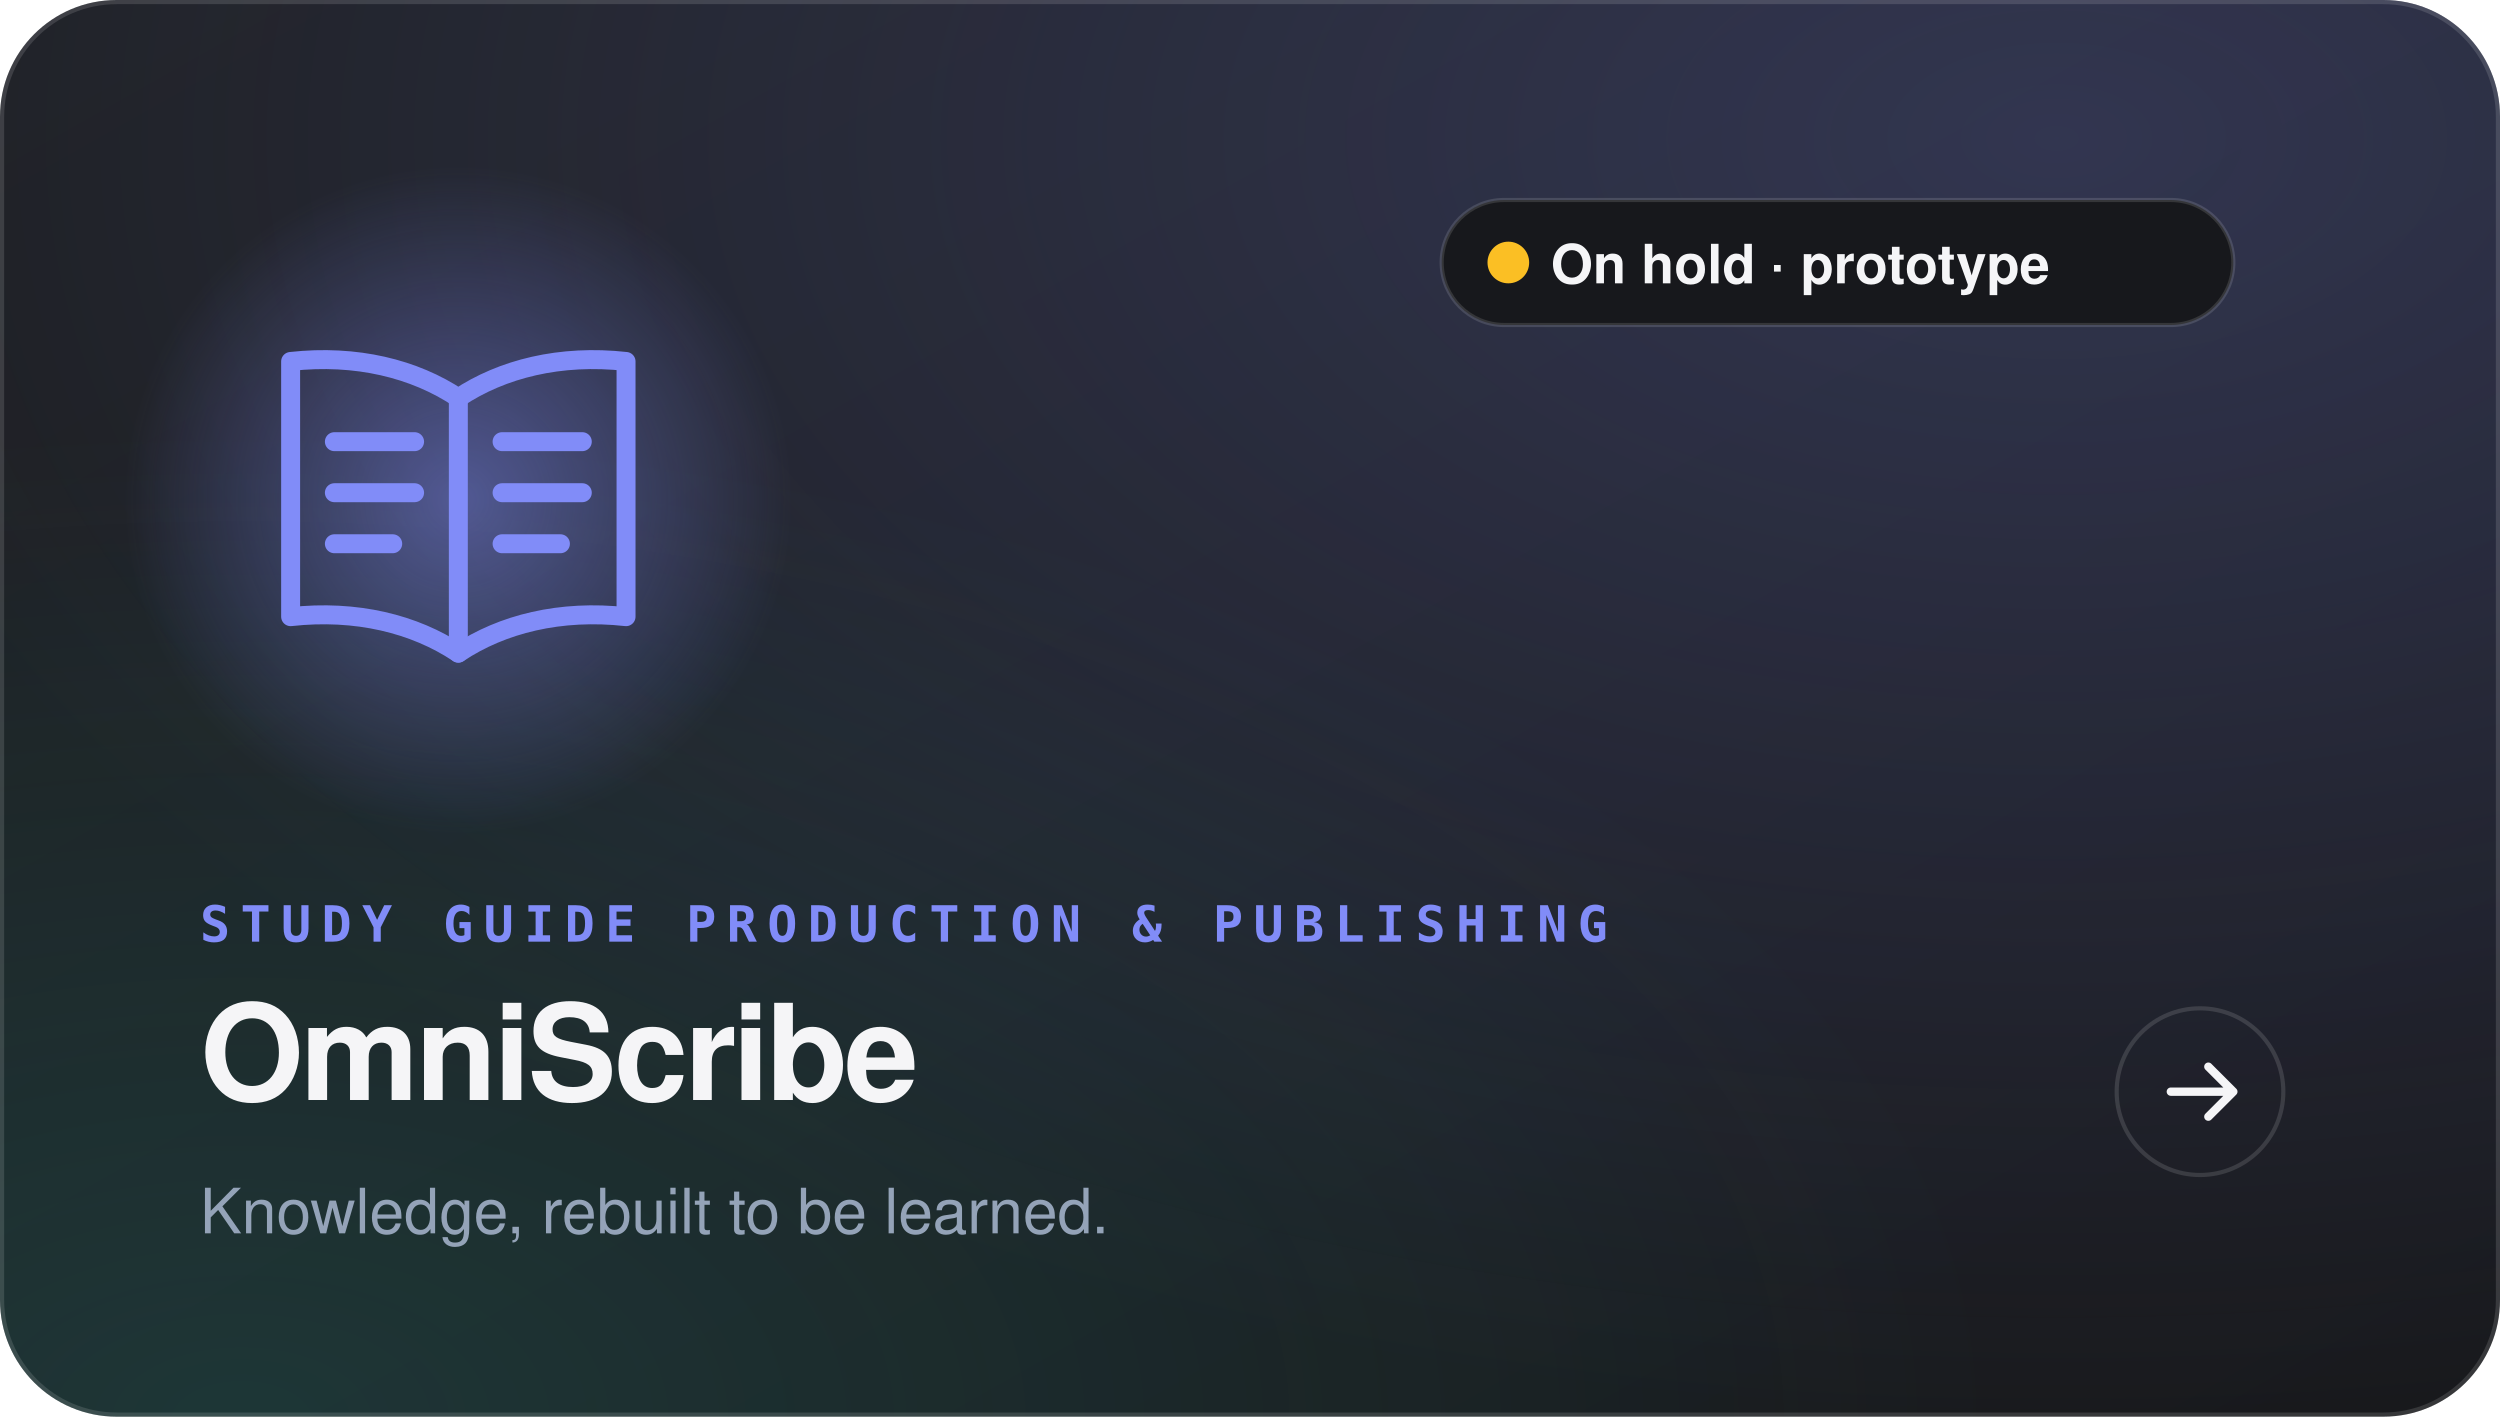
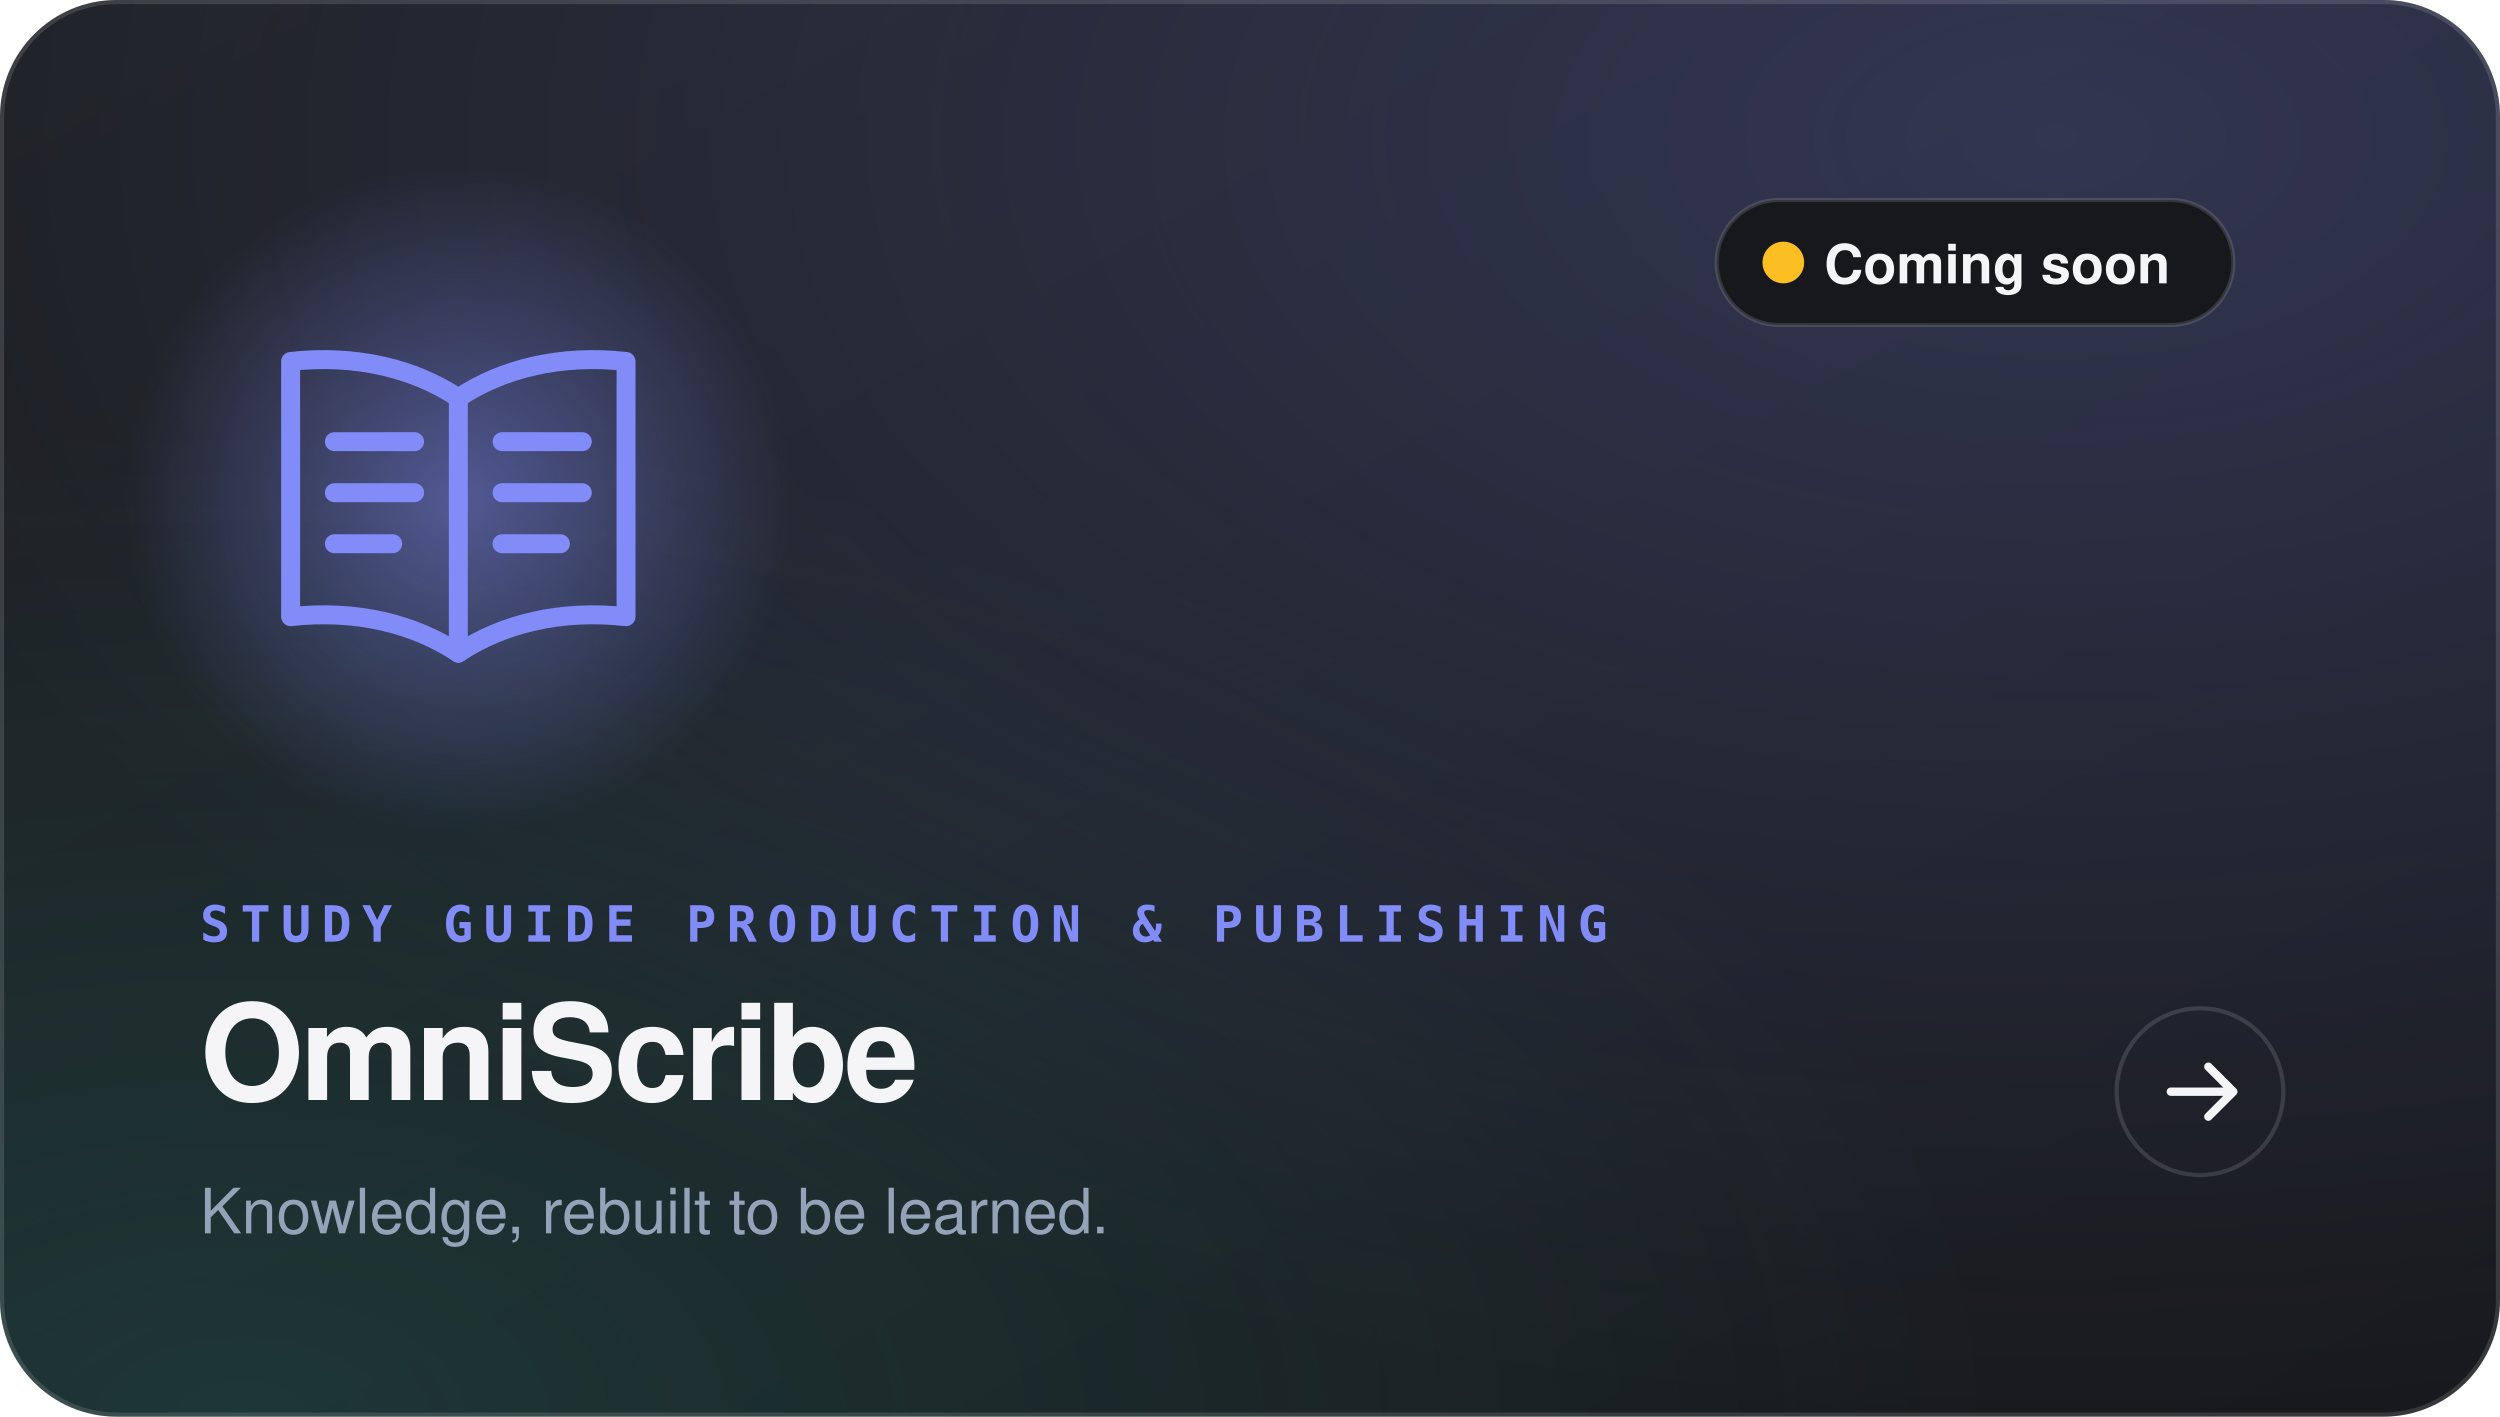
- <svg xmlns="http://www.w3.org/2000/svg" viewBox="0 0 600 340" width="600" height="340" role="img" aria-label="OmniScribe: Knowledge, rebuilt to be learned. Status On hold · prototype.">
+ <svg xmlns="http://www.w3.org/2000/svg" viewBox="0 0 600 340" width="600" height="340" role="img" aria-label="OmniScribe: Knowledge, rebuilt to be learned. Status Coming soon.">
  <style>.halo{transform-origin:110px 120px;animation:h 5s ease-in-out infinite}@keyframes h{0%,100%{opacity:.35;transform:scale(.92)}50%{opacity:.8;transform:scale(1.05)}}.go{animation:g 2.4s ease-in-out infinite}@keyframes g{0%,100%{transform:translateX(0)}50%{transform:translateX(5px)}}@media (prefers-reduced-motion: reduce){*{animation-duration:1ms!important;animation-delay:0s!important;animation-iteration-count:1!important;animation-fill-mode:forwards!important}}</style>
  <defs>
    <linearGradient id="bg" x1="0" y1="0" x2="1" y2="1">
      <stop offset="0" stop-color="#1f2125" />
      <stop offset="1" stop-color="#18191c" />
    </linearGradient>
    <linearGradient id="accent" x1="0" y1="0" x2="1" y2="0">
      <stop offset="0" stop-color="#2dd4bf" />
      <stop offset=".5" stop-color="#818cf8" />
      <stop offset="1" stop-color="#c084fc" />
    </linearGradient>
    <radialGradient id="glow" cx=".82" cy=".1" r=".9">
      <stop offset="0" stop-color="#818cf8" stop-opacity=".22" />
      <stop offset="1" stop-color="#818cf8" stop-opacity="0" />
    </radialGradient>
    <radialGradient id="glow2" cx=".1" cy="1" r=".7">
      <stop offset="0" stop-color="#2dd4bf" stop-opacity=".14" />
      <stop offset="1" stop-color="#2dd4bf" stop-opacity="0" />
    </radialGradient>
    <radialGradient id="aura" cx=".5" cy=".5" r=".5">
      <stop offset="0" stop-color="#818cf8" stop-opacity=".5" />
      <stop offset="1" stop-color="#818cf8" stop-opacity="0" />
    </radialGradient>
  </defs>
  <rect width="600" height="340" rx="28" fill="url(#bg)" />
  <rect width="600" height="340" rx="28" fill="url(#glow)" />
  <rect width="600" height="340" rx="28" fill="url(#glow2)" />
  <rect x=".5" y=".5" width="599" height="339" rx="27.5" fill="none" stroke="rgba(255,255,255,0.13)" />
  <circle class="halo" cx="110" cy="120" r="80" fill="url(#aura)" />
  <svg x="54" y="64" width="112" height="112" color="#818cf8" viewBox="0 0 64 64" fill="none" stroke="currentColor" stroke-linecap="round" stroke-linejoin="round" stroke-width="2.6">
    <path d="M32 18c-6-4-14-6-23-5v35c9-1 17 1 23 5 6-4 14-6 23-5V13c-9-1-17 1-23 5z" />
    <path d="M32 18v35" />
    <path d="M15 24h11M15 31h11M38 24h11M38 31h11" />
    <path class="acc" d="M15 38h8M38 38h8" />
  </svg>
-   <rect x="346" y="48" width="190" height="30" rx="15" fill="#17181c" stroke="rgba(255,255,255,0.13)" />
-   <circle cx="362" cy="63" r="5" fill="#fbbf24" />
-   <text x="372.2" y="68" font-family="-apple-system, BlinkMacSystemFont, 'Segoe UI', Helvetica, Arial, sans-serif" font-size="13" font-weight="600" fill="#f5f5f7" text-anchor="start" letter-spacing="0">On hold · prototype</text>
+   <rect x="412" y="48" width="124" height="30" rx="15" fill="#17181c" stroke="rgba(255,255,255,0.13)" />
+   <circle cx="428" cy="63" r="5" fill="#fbbf24" />
+   <text x="437.8" y="68" font-family="-apple-system, BlinkMacSystemFont, 'Segoe UI', Helvetica, Arial, sans-serif" font-size="13" font-weight="600" fill="#f5f5f7" text-anchor="start" letter-spacing="0">Coming soon</text>
  <text x="48" y="226" font-family="SFMono-Regular, Menlo, Consolas, monospace" font-size="12" font-weight="600" fill="#818cf8" text-anchor="start" letter-spacing="2.5">STUDY GUIDE PRODUCTION &amp; PUBLISHING</text>
  <text x="48" y="264" font-family="-apple-system, BlinkMacSystemFont, 'Segoe UI', Helvetica, Arial, sans-serif" font-size="32" font-weight="700" fill="#f5f5f7" text-anchor="start" letter-spacing="-0.8">OmniScribe</text>
  <text x="48" y="296" font-family="-apple-system, BlinkMacSystemFont, 'Segoe UI', Helvetica, Arial, sans-serif" font-size="15" font-weight="400" fill="#94a3b8" text-anchor="start" letter-spacing="0">Knowledge, rebuilt to be learned.</text>
  <g class="go">
    <circle cx="528" cy="262" r="20" fill="none" stroke="rgba(255,255,255,0.13)" />
    <path d="M521 262 h14 M530 256 l6 6 l-6 6" fill="none" stroke="#f5f5f7" stroke-width="2" stroke-linecap="round" stroke-linejoin="round" />
  </g>
</svg>
